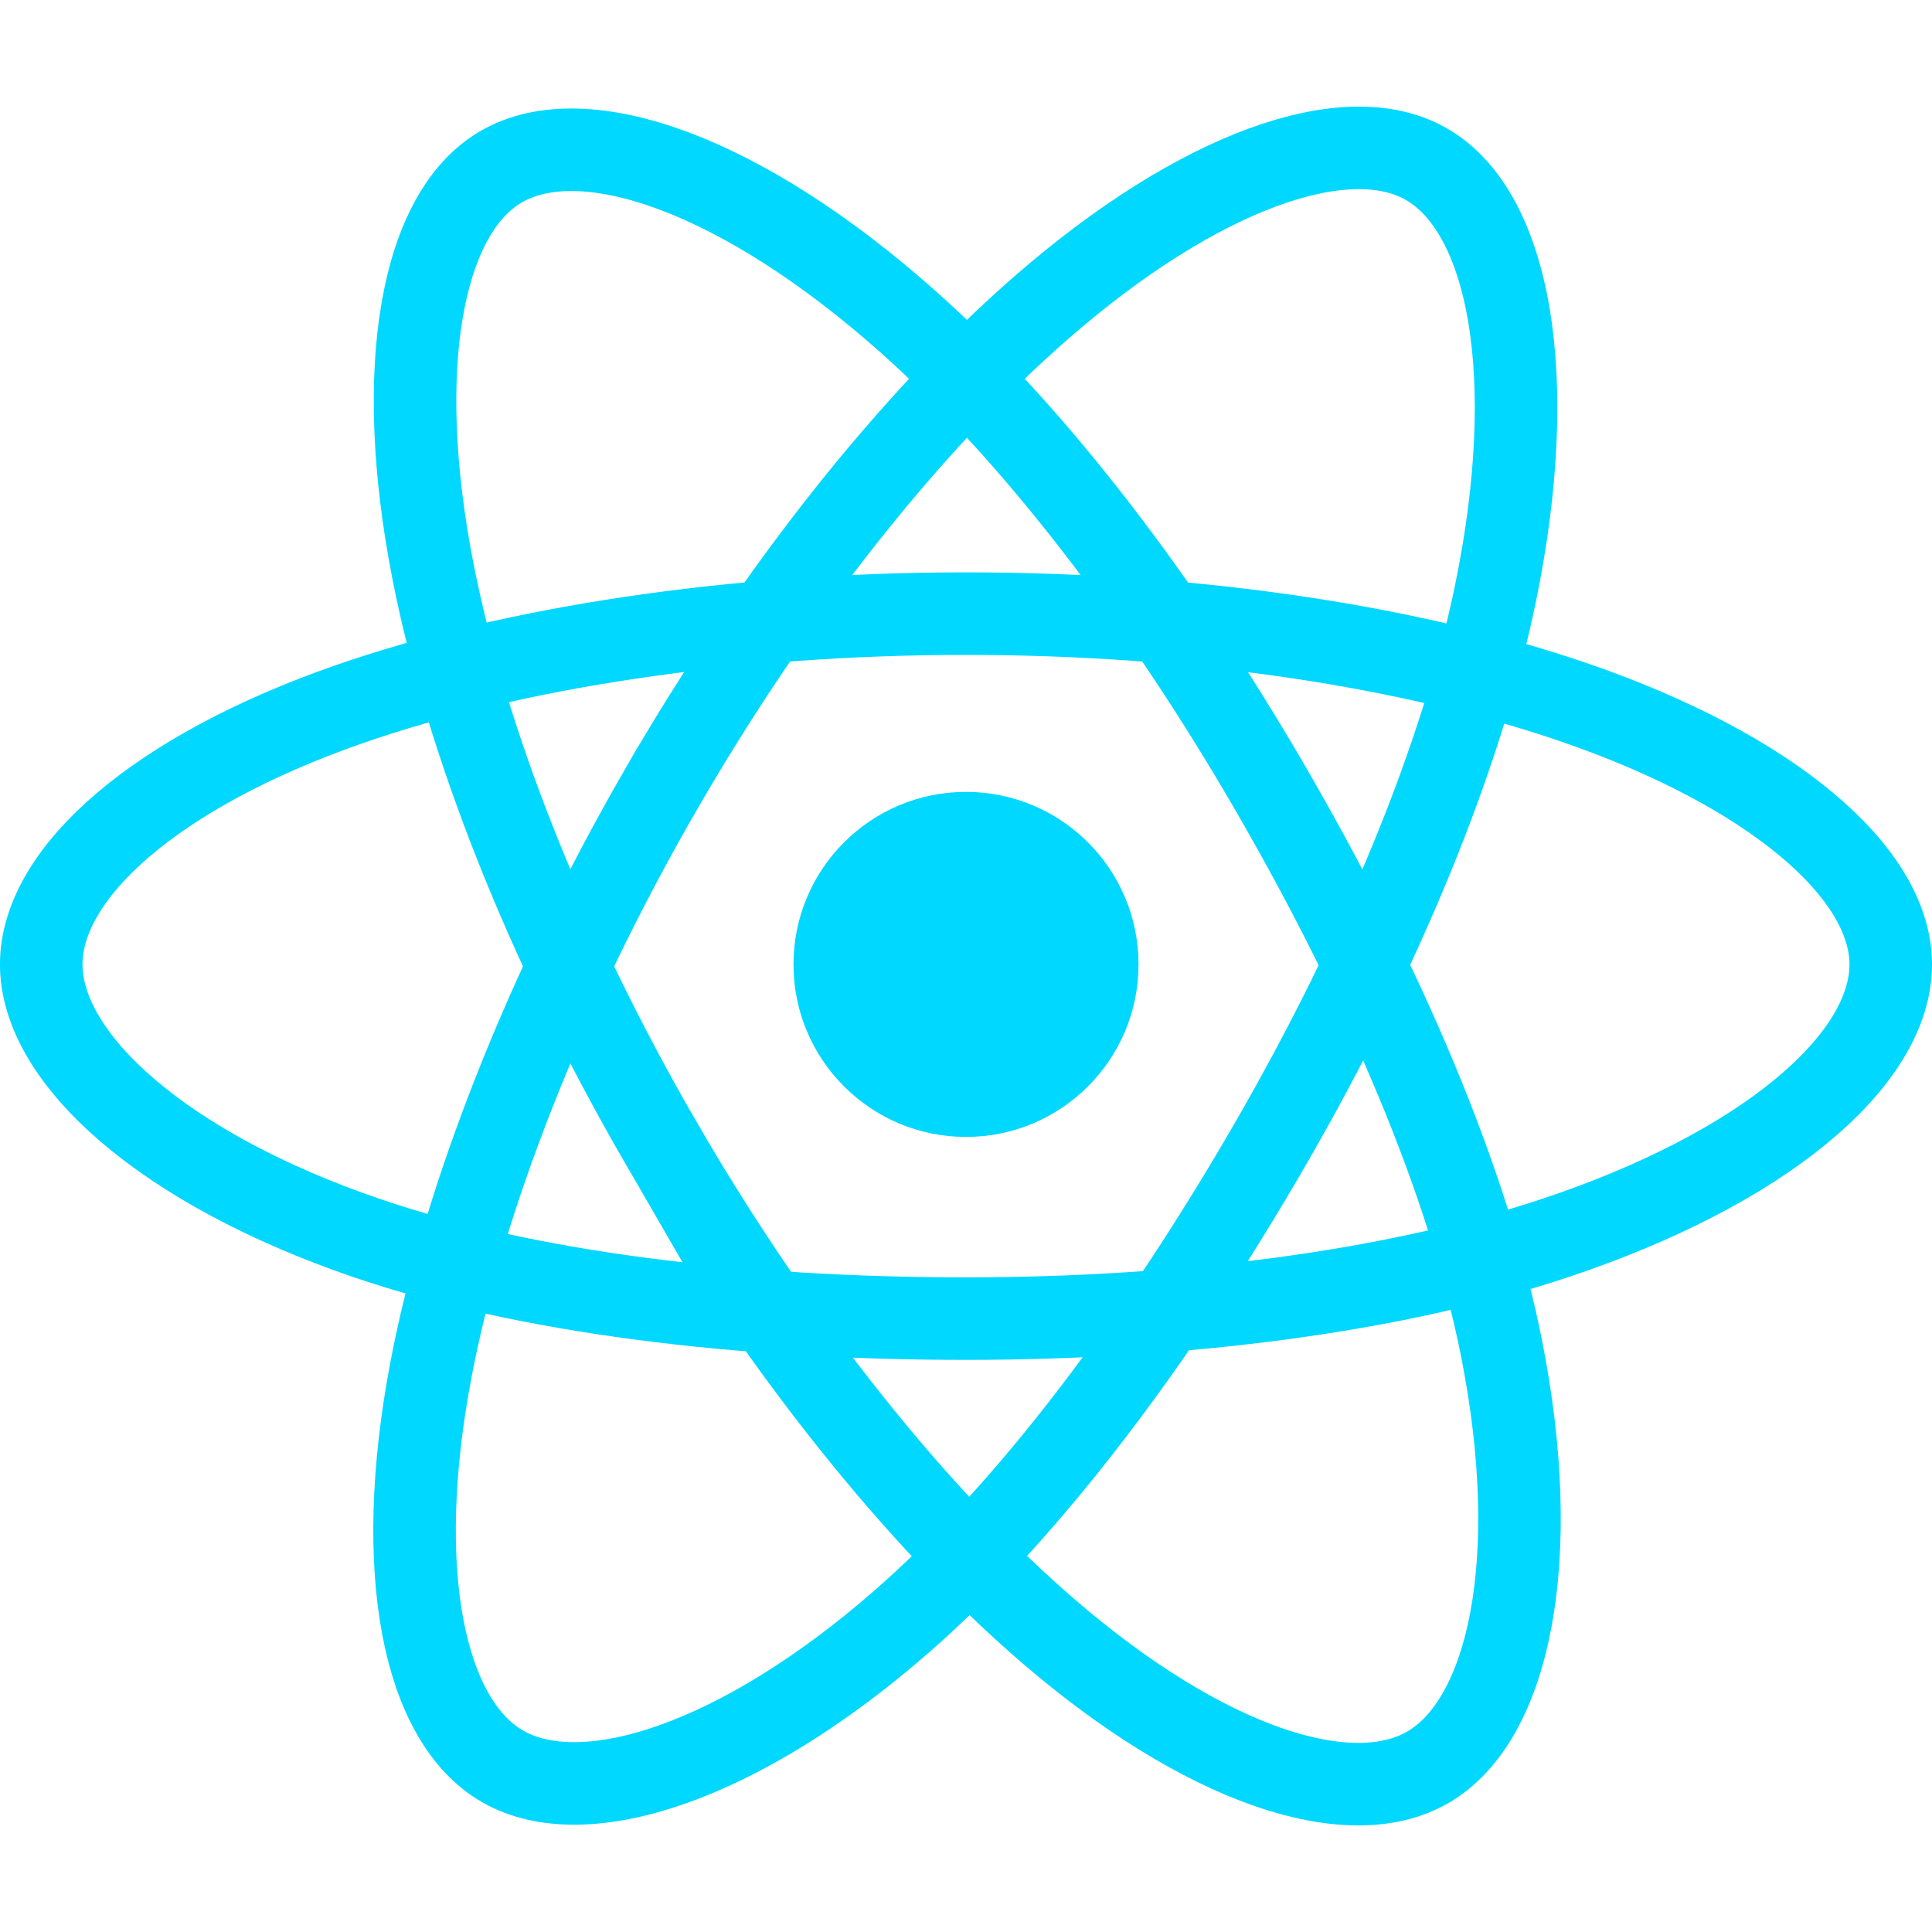
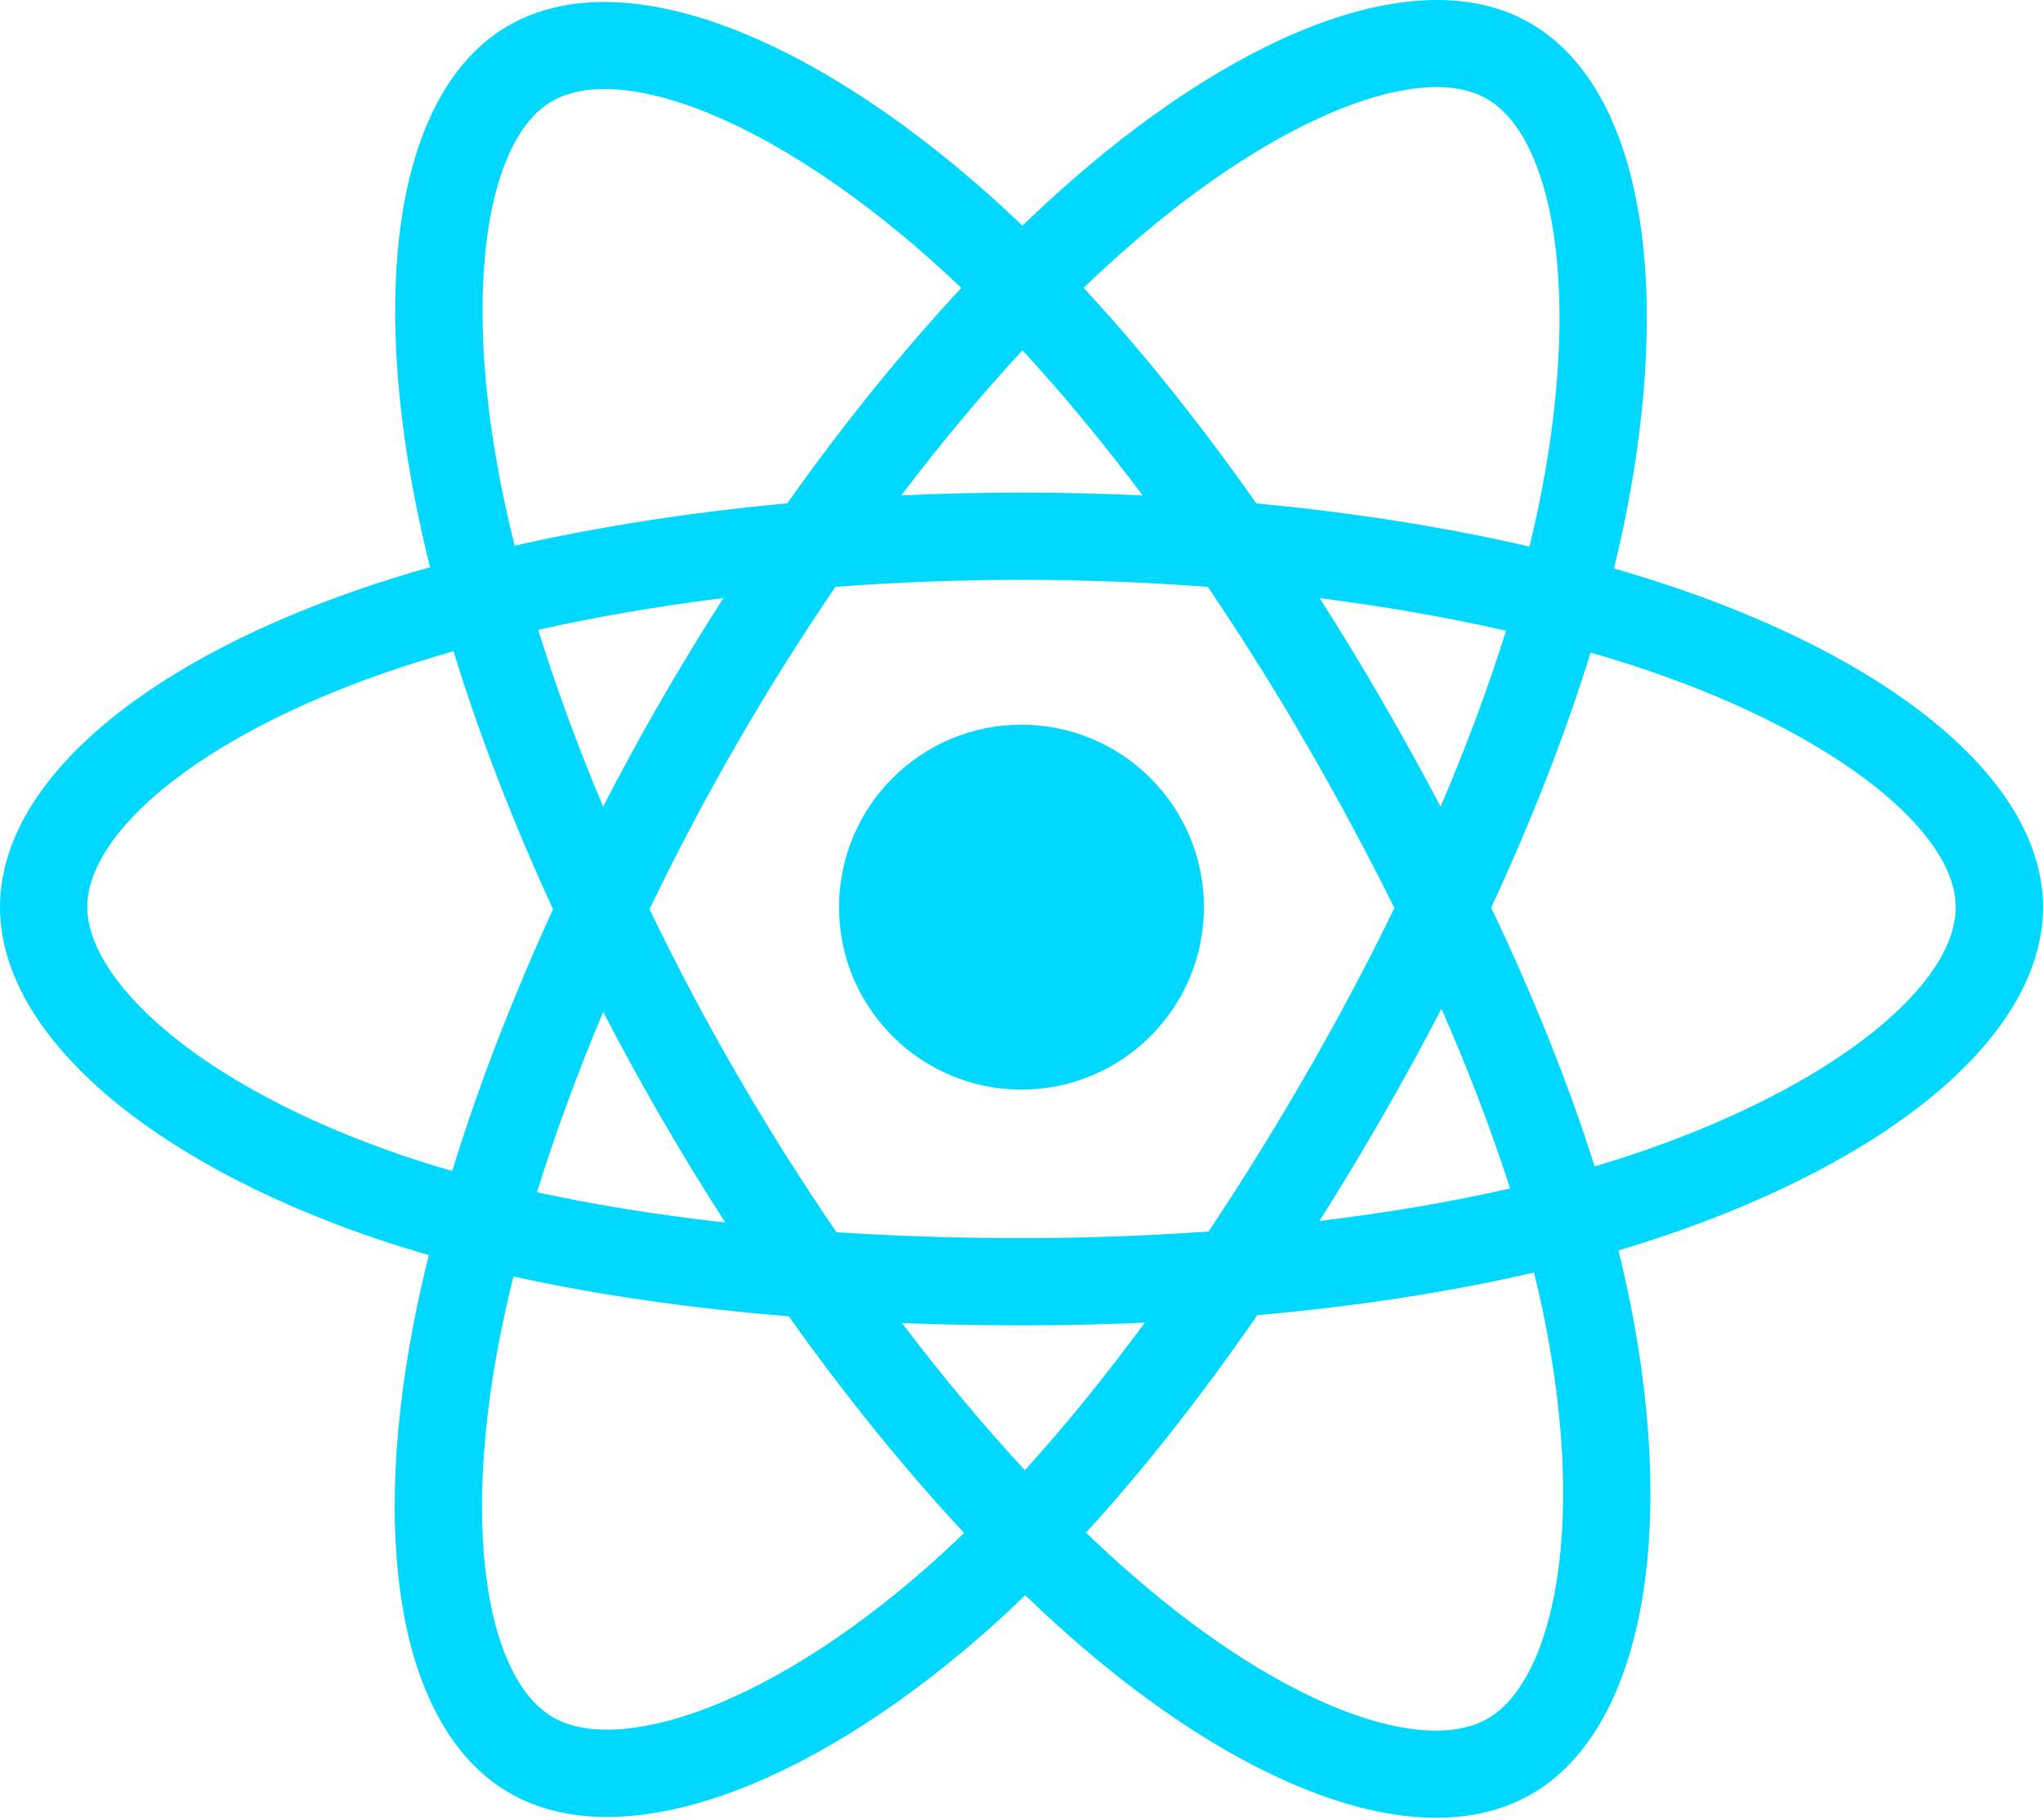
- <svg xmlns="http://www.w3.org/2000/svg" width="64" height="64" viewBox="0 0 32 32">
-   <g transform="matrix(.05696 0 0 .05696 .647744 2.43826)" fill="none" fill-rule="evenodd">
-     <circle r="50.167" cy="237.628" cx="269.529" fill="#00d8ff" />
-     <g stroke="#00d8ff" stroke-width="24">
-       <path d="M269.53 135.628c67.356 0 129.928 9.665 177.107 25.907 56.844 19.57 91.794 49.233 91.794 76.093 0 27.99-37.04 59.503-98.083 79.728-46.15 15.29-106.88 23.272-170.818 23.272-65.554 0-127.63-7.492-174.3-23.44-59.046-20.182-94.61-52.103-94.61-79.56 0-26.642 33.37-56.076 89.415-75.616 47.355-16.51 111.472-26.384 179.486-26.384z" />
-       <path d="M180.736 186.922c33.65-58.348 73.28-107.724 110.92-140.48C337.006 6.976 380.163-8.48 403.43 4.937c24.248 13.983 33.042 61.814 20.067 124.796-9.8 47.618-33.234 104.212-65.176 159.6-32.75 56.788-70.25 106.82-107.377 139.272-46.98 41.068-92.4 55.93-116.185 42.213-23.08-13.3-31.906-56.92-20.834-115.233 9.355-49.27 32.832-109.745 66.8-168.664z" />
-       <path d="M180.82 289.482C147.075 231.2 124.1 172.195 114.51 123.227c-11.544-59-3.382-104.11 19.864-117.566 24.224-14.024 70.055 2.244 118.14 44.94 36.356 32.28 73.688 80.837 105.723 136.173 32.844 56.733 57.46 114.21 67.036 162.582 12.117 61.213 2.31 107.984-21.453 121.74-23.057 13.348-65.25-.784-110.24-39.5-38.013-32.71-78.682-83.253-112.76-142.115z" />
-     </g>
-   </g>
+ <svg xmlns="http://www.w3.org/2000/svg" aria-hidden="true" role="img" class="iconify iconify--logos" width="35.93" height="32" preserveAspectRatio="xMidYMid meet" viewBox="0 0 256 228">
+   <path fill="#00D8FF" d="M210.483 73.824a171.49 171.49 0 0 0-8.24-2.597c.465-1.9.893-3.777 1.273-5.621c6.238-30.281 2.16-54.676-11.769-62.708c-13.355-7.7-35.196.329-57.254 19.526a171.23 171.23 0 0 0-6.375 5.848a155.866 155.866 0 0 0-4.241-3.917C100.759 3.829 77.587-4.822 63.673 3.233C50.33 10.957 46.379 33.89 51.995 62.588a170.974 170.974 0 0 0 1.892 8.48c-3.28.932-6.445 1.924-9.474 2.98C17.309 83.498 0 98.307 0 113.668c0 15.865 18.582 31.778 46.812 41.427a145.52 145.52 0 0 0 6.921 2.165a167.467 167.467 0 0 0-2.01 9.138c-5.354 28.2-1.173 50.591 12.134 58.266c13.744 7.926 36.812-.22 59.273-19.855a145.567 145.567 0 0 0 5.342-4.923a168.064 168.064 0 0 0 6.92 6.314c21.758 18.722 43.246 26.282 56.54 18.586c13.731-7.949 18.194-32.003 12.4-61.268a145.016 145.016 0 0 0-1.535-6.842c1.62-.48 3.21-.974 4.76-1.488c29.348-9.723 48.443-25.443 48.443-41.52c0-15.417-17.868-30.326-45.517-39.844Zm-6.365 70.984c-1.4.463-2.836.91-4.3 1.345c-3.24-10.257-7.612-21.163-12.963-32.432c5.106-11 9.31-21.767 12.459-31.957c2.619.758 5.16 1.557 7.61 2.4c23.69 8.156 38.14 20.213 38.14 29.504c0 9.896-15.606 22.743-40.946 31.14Zm-10.514 20.834c2.562 12.94 2.927 24.64 1.23 33.787c-1.524 8.219-4.59 13.698-8.382 15.893c-8.067 4.67-25.32-1.4-43.927-17.412a156.726 156.726 0 0 1-6.437-5.87c7.214-7.889 14.423-17.06 21.459-27.246c12.376-1.098 24.068-2.894 34.671-5.345a134.17 134.17 0 0 1 1.386 6.193ZM87.276 214.515c-7.882 2.783-14.16 2.863-17.955.675c-8.075-4.657-11.432-22.636-6.853-46.752a156.923 156.923 0 0 1 1.869-8.499c10.486 2.32 22.093 3.988 34.498 4.994c7.084 9.967 14.501 19.128 21.976 27.15a134.668 134.668 0 0 1-4.877 4.492c-9.933 8.682-19.886 14.842-28.658 17.94ZM50.35 144.747c-12.483-4.267-22.792-9.812-29.858-15.863c-6.35-5.437-9.555-10.836-9.555-15.216c0-9.322 13.897-21.212 37.076-29.293c2.813-.98 5.757-1.905 8.812-2.773c3.204 10.42 7.406 21.315 12.477 32.332c-5.137 11.18-9.399 22.249-12.634 32.792a134.718 134.718 0 0 1-6.318-1.979Zm12.378-84.26c-4.811-24.587-1.616-43.134 6.425-47.789c8.564-4.958 27.502 2.111 47.463 19.835a144.318 144.318 0 0 1 3.841 3.545c-7.438 7.987-14.787 17.08-21.808 26.988c-12.04 1.116-23.565 2.908-34.161 5.309a160.342 160.342 0 0 1-1.76-7.887Zm110.427 27.268a347.8 347.8 0 0 0-7.785-12.803c8.168 1.033 15.994 2.404 23.343 4.08c-2.206 7.072-4.956 14.465-8.193 22.045a381.151 381.151 0 0 0-7.365-13.322Zm-45.032-43.861c5.044 5.465 10.096 11.566 15.065 18.186a322.04 322.04 0 0 0-30.257-.006c4.974-6.559 10.069-12.652 15.192-18.18ZM82.802 87.83a323.167 323.167 0 0 0-7.227 13.238c-3.184-7.553-5.909-14.98-8.134-22.152c7.304-1.634 15.093-2.97 23.209-3.984a321.524 321.524 0 0 0-7.848 12.897Zm8.081 65.352c-8.385-.936-16.291-2.203-23.593-3.793c2.26-7.3 5.045-14.885 8.298-22.6a321.187 321.187 0 0 0 7.257 13.246c2.594 4.48 5.28 8.868 8.038 13.147Zm37.542 31.03c-5.184-5.592-10.354-11.779-15.403-18.433c4.902.192 9.899.29 14.978.29c5.218 0 10.376-.117 15.453-.343c-4.985 6.774-10.018 12.97-15.028 18.486Zm52.198-57.817c3.422 7.8 6.306 15.345 8.596 22.52c-7.422 1.694-15.436 3.058-23.88 4.071a382.417 382.417 0 0 0 7.859-13.026a347.403 347.403 0 0 0 7.425-13.565Zm-16.898 8.101a358.557 358.557 0 0 1-12.281 19.815a329.4 329.4 0 0 1-23.444.823c-7.967 0-15.716-.248-23.178-.732a310.202 310.202 0 0 1-12.513-19.846h.001a307.41 307.41 0 0 1-10.923-20.627a310.278 310.278 0 0 1 10.89-20.637l-.001.001a307.318 307.318 0 0 1 12.413-19.761c7.613-.576 15.42-.876 23.31-.876H128c7.926 0 15.743.303 23.354.883a329.357 329.357 0 0 1 12.335 19.695a358.489 358.489 0 0 1 11.036 20.54a329.472 329.472 0 0 1-11 20.722Zm22.56-122.124c8.572 4.944 11.906 24.881 6.52 51.026c-.344 1.668-.73 3.367-1.15 5.09c-10.622-2.452-22.155-4.275-34.23-5.408c-7.034-10.017-14.323-19.124-21.64-27.008a160.789 160.789 0 0 1 5.888-5.4c18.9-16.447 36.564-22.941 44.612-18.3ZM128 90.808c12.625 0 22.86 10.235 22.86 22.86s-10.235 22.86-22.86 22.86s-22.86-10.235-22.86-22.86s10.235-22.86 22.86-22.86Z" />
</svg>
